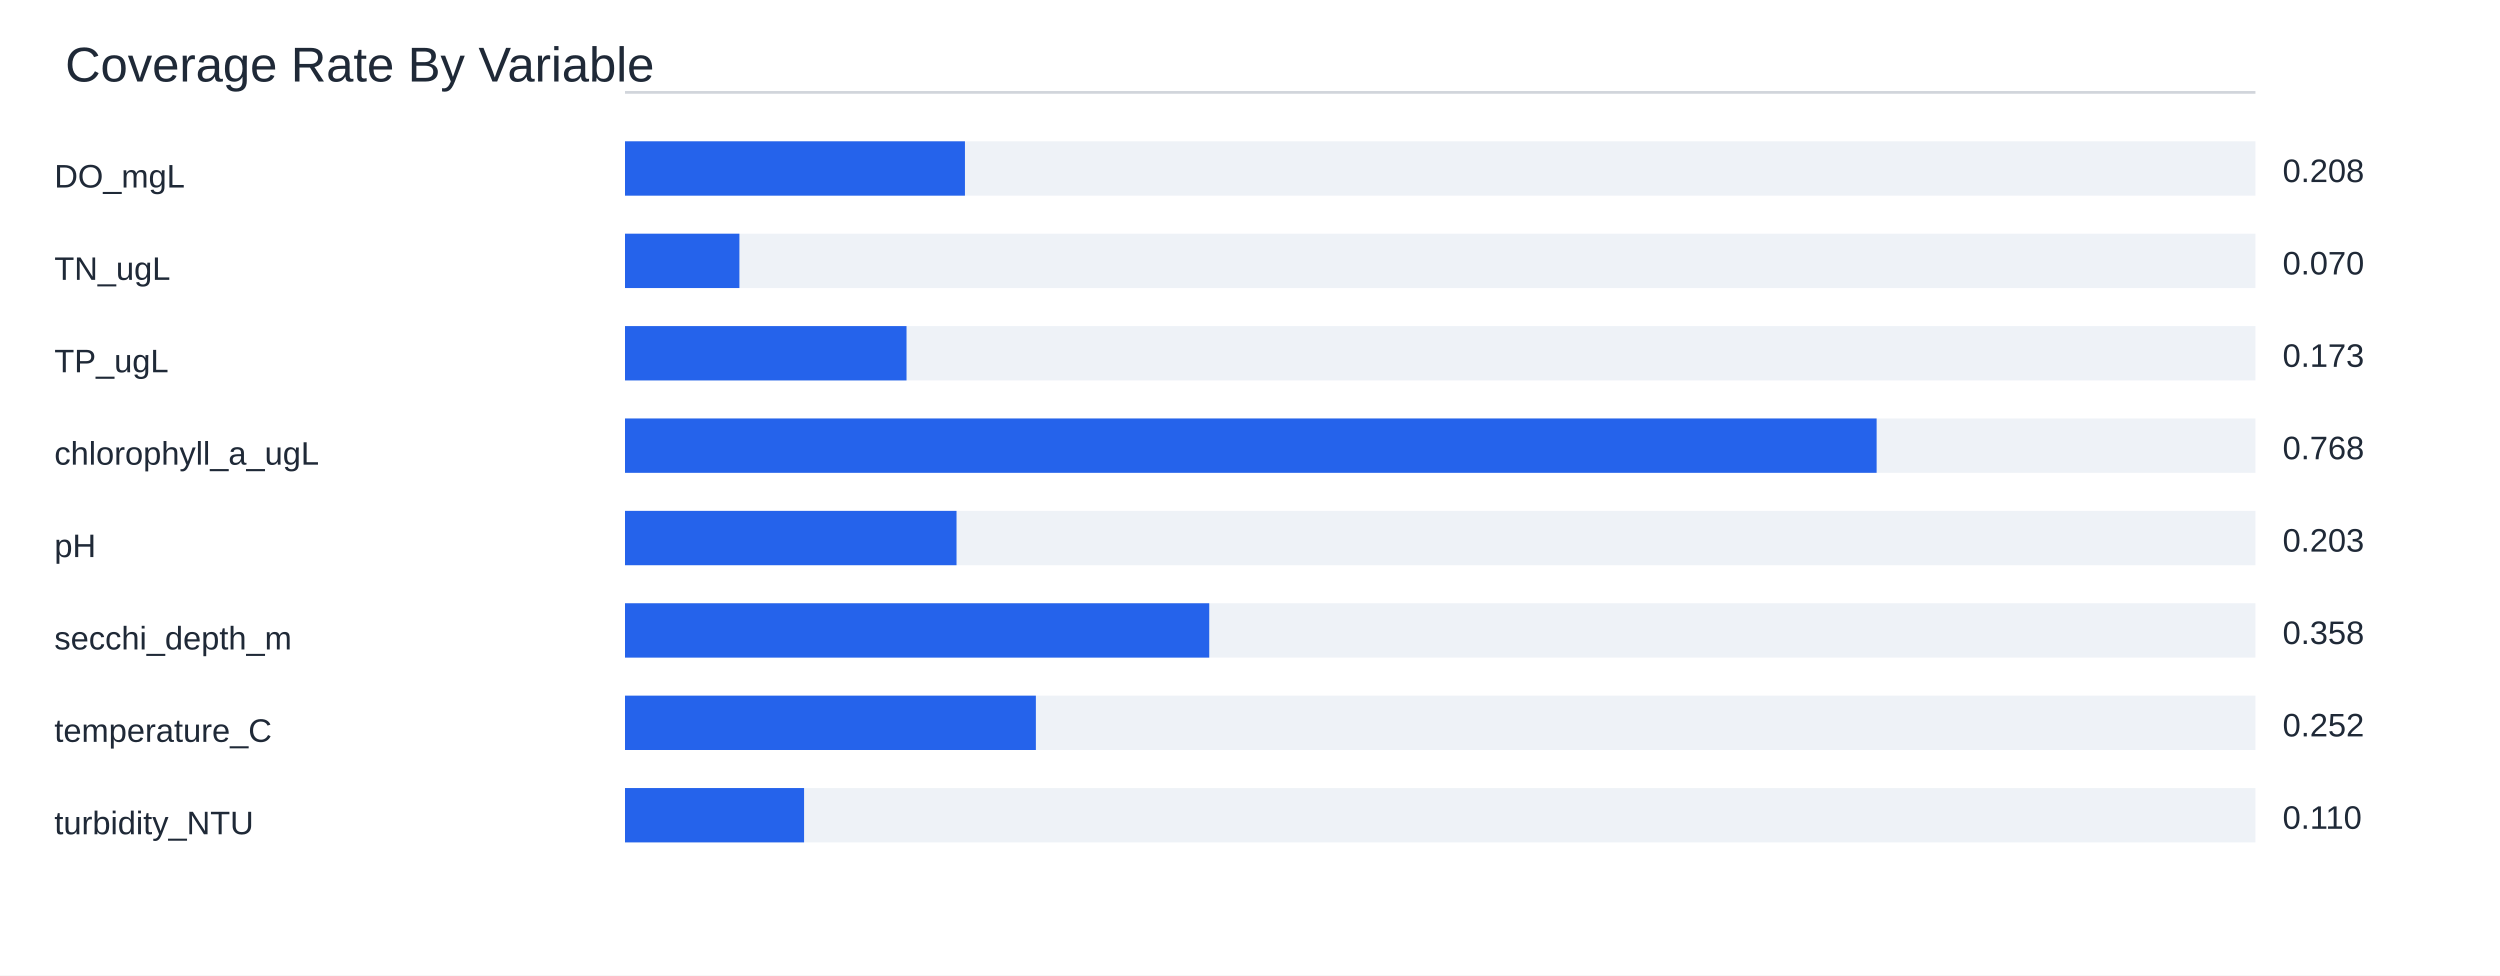
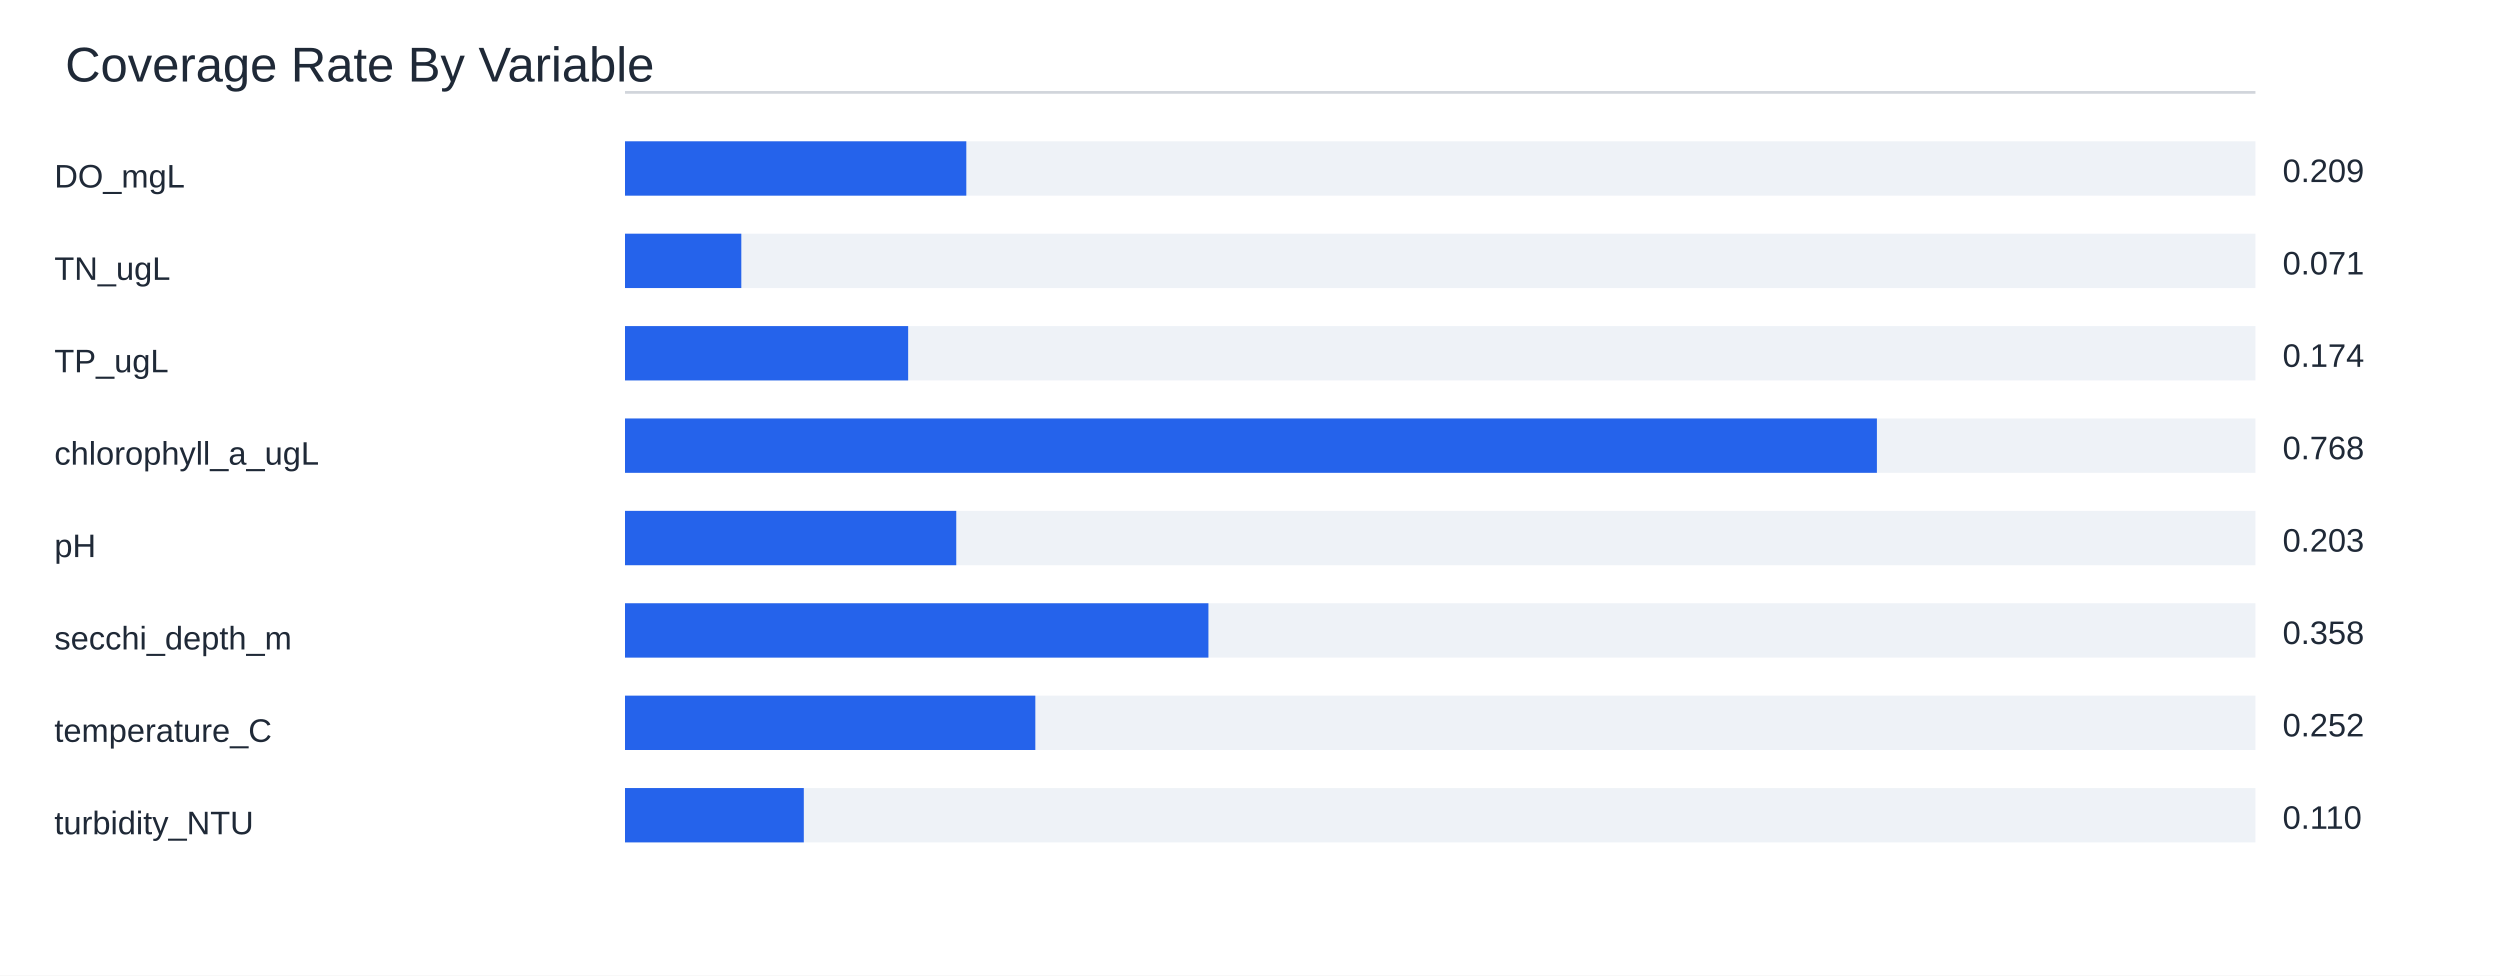
<svg xmlns="http://www.w3.org/2000/svg" width="920" height="359" viewBox="0 0 920 359">
  <rect width="100%" height="100%" fill="#ffffff" />
  <text x="24.0" y="30.0" font-family="Arial, sans-serif" font-size="18" text-anchor="start" fill="#1f2937">Coverage Rate By Variable</text>
  <line x1="230" y1="34" x2="830" y2="34" stroke="#d1d5db" />
  <text x="20.0" y="69.0" font-family="Arial, sans-serif" font-size="12" text-anchor="start" fill="#1f2937">DO_mgL</text>
  <rect x="230" y="52" width="600" height="20" fill="#eef2f7" />
-   <rect x="230" y="52" width="125.1" height="20" fill="#2563eb" />
-   <text x="840.0" y="67.0" font-family="Arial, sans-serif" font-size="12" text-anchor="start" fill="#1f2937">0.208</text>
+   <rect x="230" y="52" width="125.6" height="20" fill="#2563eb" />
+   <text x="840.0" y="67.0" font-family="Arial, sans-serif" font-size="12" text-anchor="start" fill="#1f2937">0.209</text>
  <text x="20.0" y="103.0" font-family="Arial, sans-serif" font-size="12" text-anchor="start" fill="#1f2937">TN_ugL</text>
  <rect x="230" y="86" width="600" height="20" fill="#eef2f7" />
-   <rect x="230" y="86" width="42.1" height="20" fill="#2563eb" />
-   <text x="840.0" y="101.0" font-family="Arial, sans-serif" font-size="12" text-anchor="start" fill="#1f2937">0.070</text>
+   <rect x="230" y="86" width="42.8" height="20" fill="#2563eb" />
+   <text x="840.0" y="101.0" font-family="Arial, sans-serif" font-size="12" text-anchor="start" fill="#1f2937">0.071</text>
  <text x="20.0" y="137.0" font-family="Arial, sans-serif" font-size="12" text-anchor="start" fill="#1f2937">TP_ugL</text>
  <rect x="230" y="120" width="600" height="20" fill="#eef2f7" />
-   <rect x="230" y="120" width="103.6" height="20" fill="#2563eb" />
-   <text x="840.0" y="135.0" font-family="Arial, sans-serif" font-size="12" text-anchor="start" fill="#1f2937">0.173</text>
+   <rect x="230" y="120" width="104.2" height="20" fill="#2563eb" />
+   <text x="840.0" y="135.0" font-family="Arial, sans-serif" font-size="12" text-anchor="start" fill="#1f2937">0.174</text>
  <text x="20.0" y="171.0" font-family="Arial, sans-serif" font-size="12" text-anchor="start" fill="#1f2937">chlorophyll_a_ugL</text>
  <rect x="230" y="154" width="600" height="20" fill="#eef2f7" />
-   <rect x="230" y="154" width="460.6" height="20" fill="#2563eb" />
+   <rect x="230" y="154" width="460.7" height="20" fill="#2563eb" />
  <text x="840.0" y="169.0" font-family="Arial, sans-serif" font-size="12" text-anchor="start" fill="#1f2937">0.768</text>
  <text x="20.0" y="205.0" font-family="Arial, sans-serif" font-size="12" text-anchor="start" fill="#1f2937">pH</text>
  <rect x="230" y="188" width="600" height="20" fill="#eef2f7" />
-   <rect x="230" y="188" width="122.0" height="20" fill="#2563eb" />
+   <rect x="230" y="188" width="121.9" height="20" fill="#2563eb" />
  <text x="840.0" y="203.0" font-family="Arial, sans-serif" font-size="12" text-anchor="start" fill="#1f2937">0.203</text>
  <text x="20.0" y="239.0" font-family="Arial, sans-serif" font-size="12" text-anchor="start" fill="#1f2937">secchi_depth_m</text>
  <rect x="230" y="222" width="600" height="20" fill="#eef2f7" />
-   <rect x="230" y="222" width="215.0" height="20" fill="#2563eb" />
+   <rect x="230" y="222" width="214.7" height="20" fill="#2563eb" />
  <text x="840.0" y="237.0" font-family="Arial, sans-serif" font-size="12" text-anchor="start" fill="#1f2937">0.358</text>
  <text x="20.0" y="273.0" font-family="Arial, sans-serif" font-size="12" text-anchor="start" fill="#1f2937">temperature_C</text>
  <rect x="230" y="256" width="600" height="20" fill="#eef2f7" />
-   <rect x="230" y="256" width="151.2" height="20" fill="#2563eb" />
+   <rect x="230" y="256" width="151.0" height="20" fill="#2563eb" />
  <text x="840.0" y="271.0" font-family="Arial, sans-serif" font-size="12" text-anchor="start" fill="#1f2937">0.252</text>
  <text x="20.0" y="307.0" font-family="Arial, sans-serif" font-size="12" text-anchor="start" fill="#1f2937">turbidity_NTU</text>
  <rect x="230" y="290" width="600" height="20" fill="#eef2f7" />
-   <rect x="230" y="290" width="65.9" height="20" fill="#2563eb" />
+   <rect x="230" y="290" width="65.8" height="20" fill="#2563eb" />
  <text x="840.0" y="305.0" font-family="Arial, sans-serif" font-size="12" text-anchor="start" fill="#1f2937">0.110</text>
</svg>
